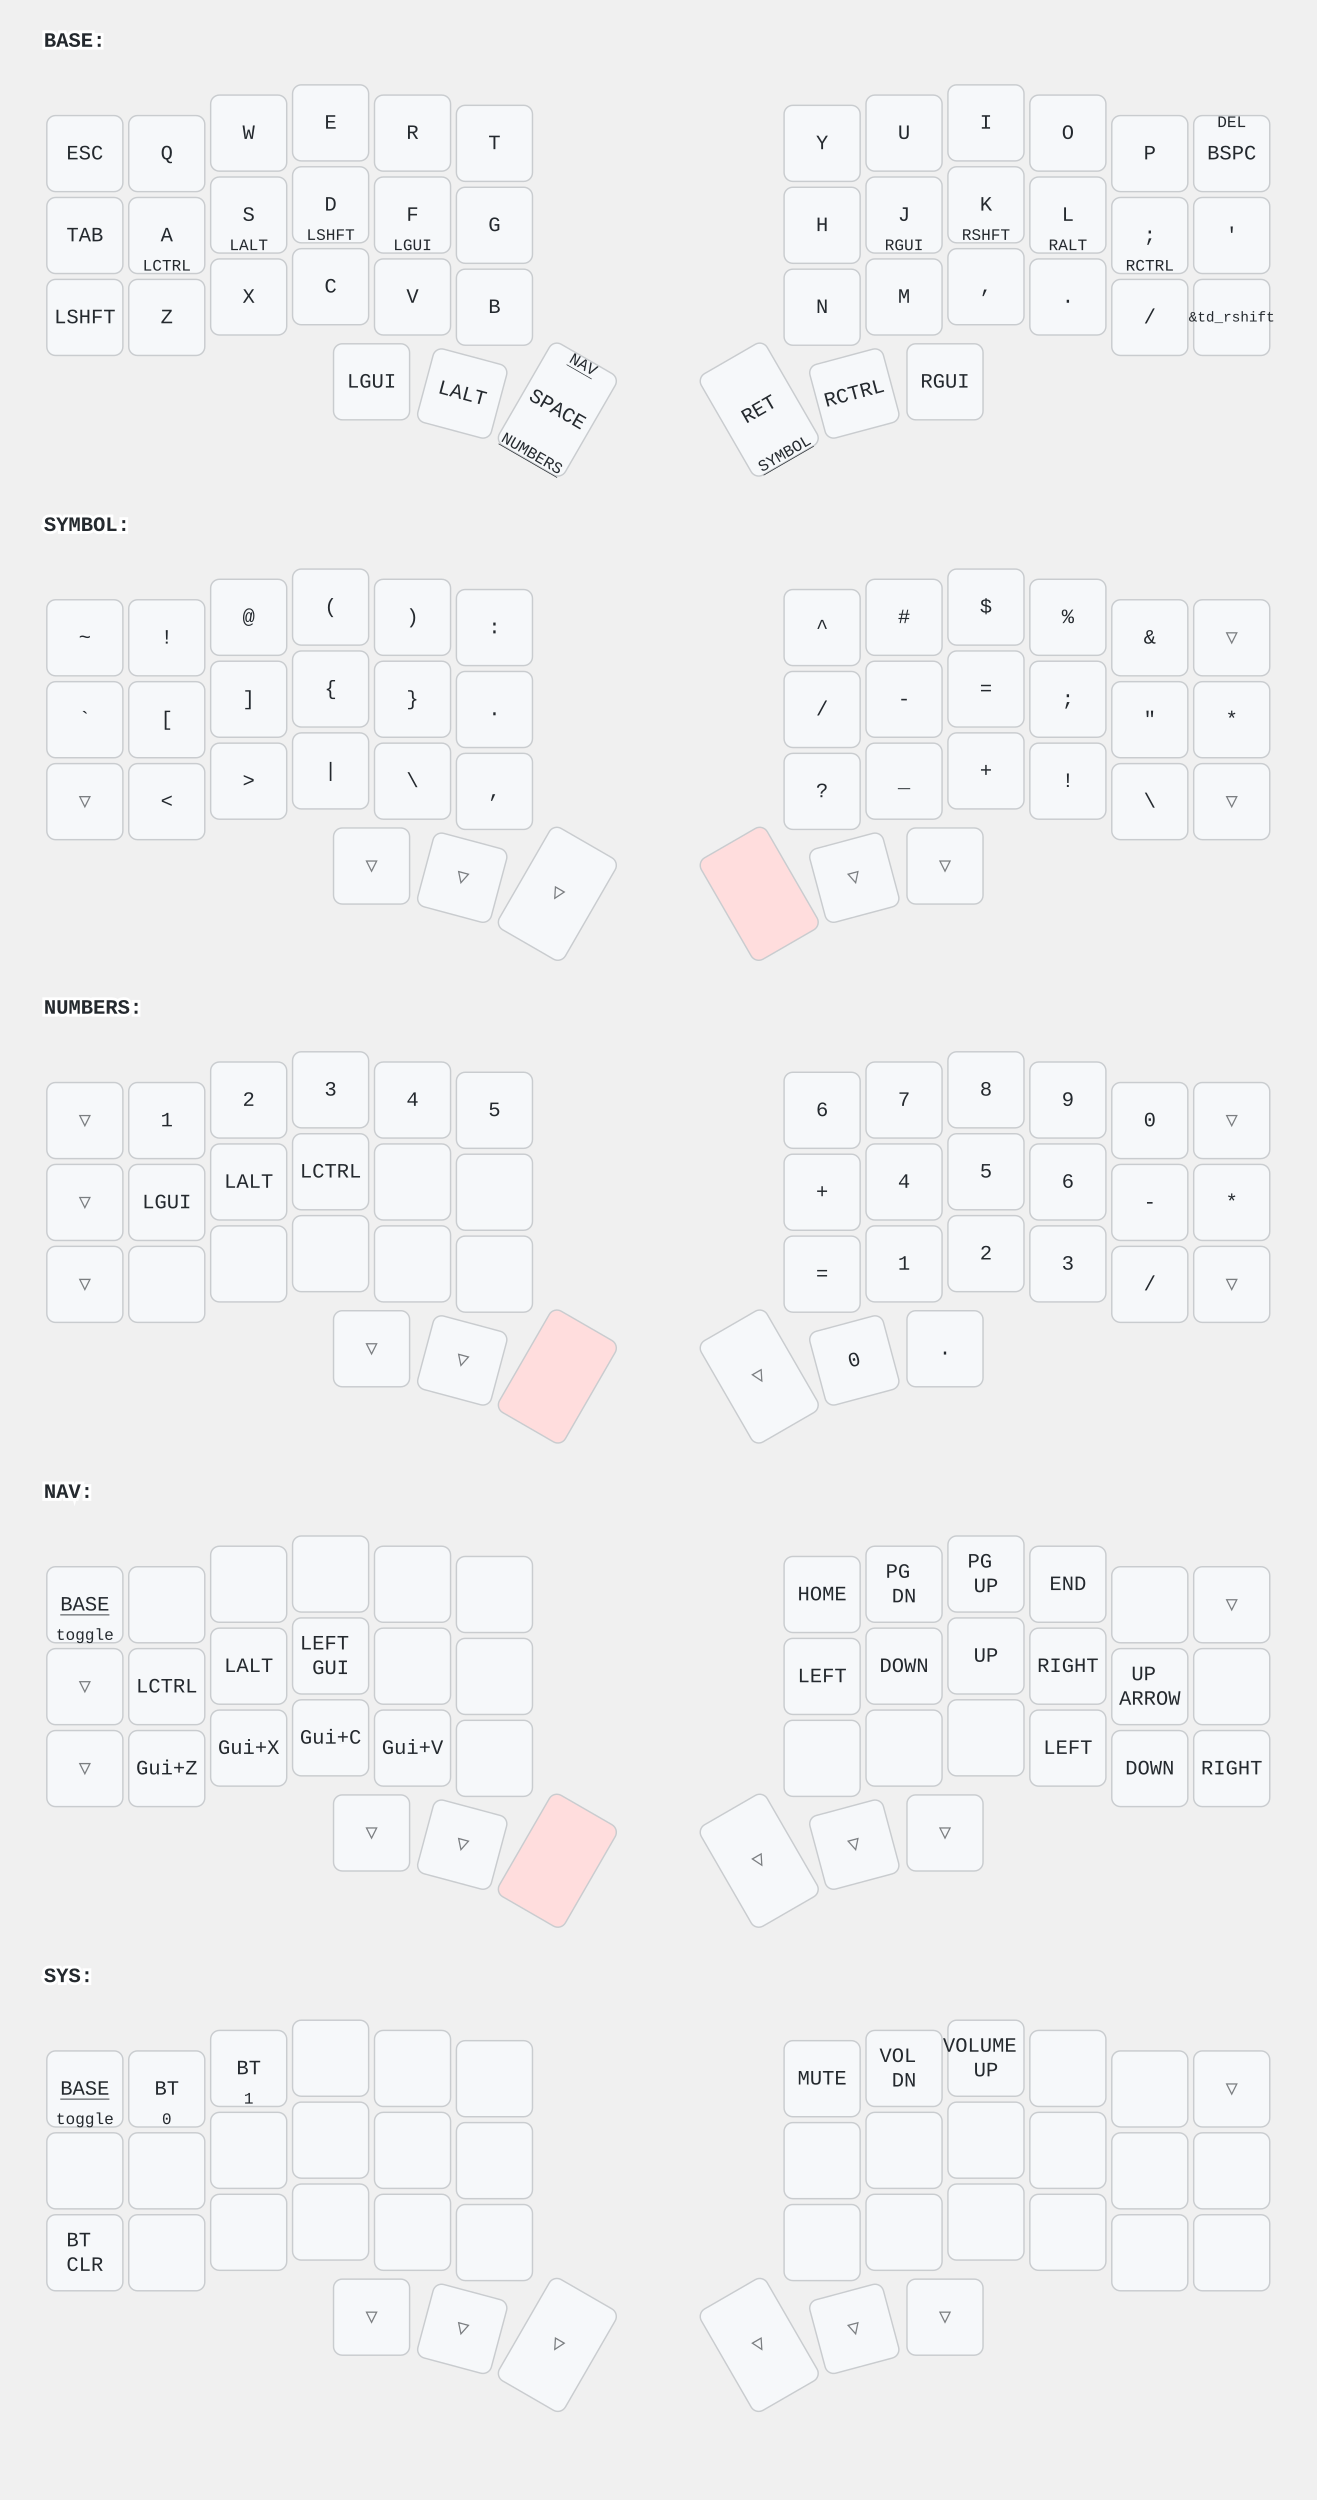
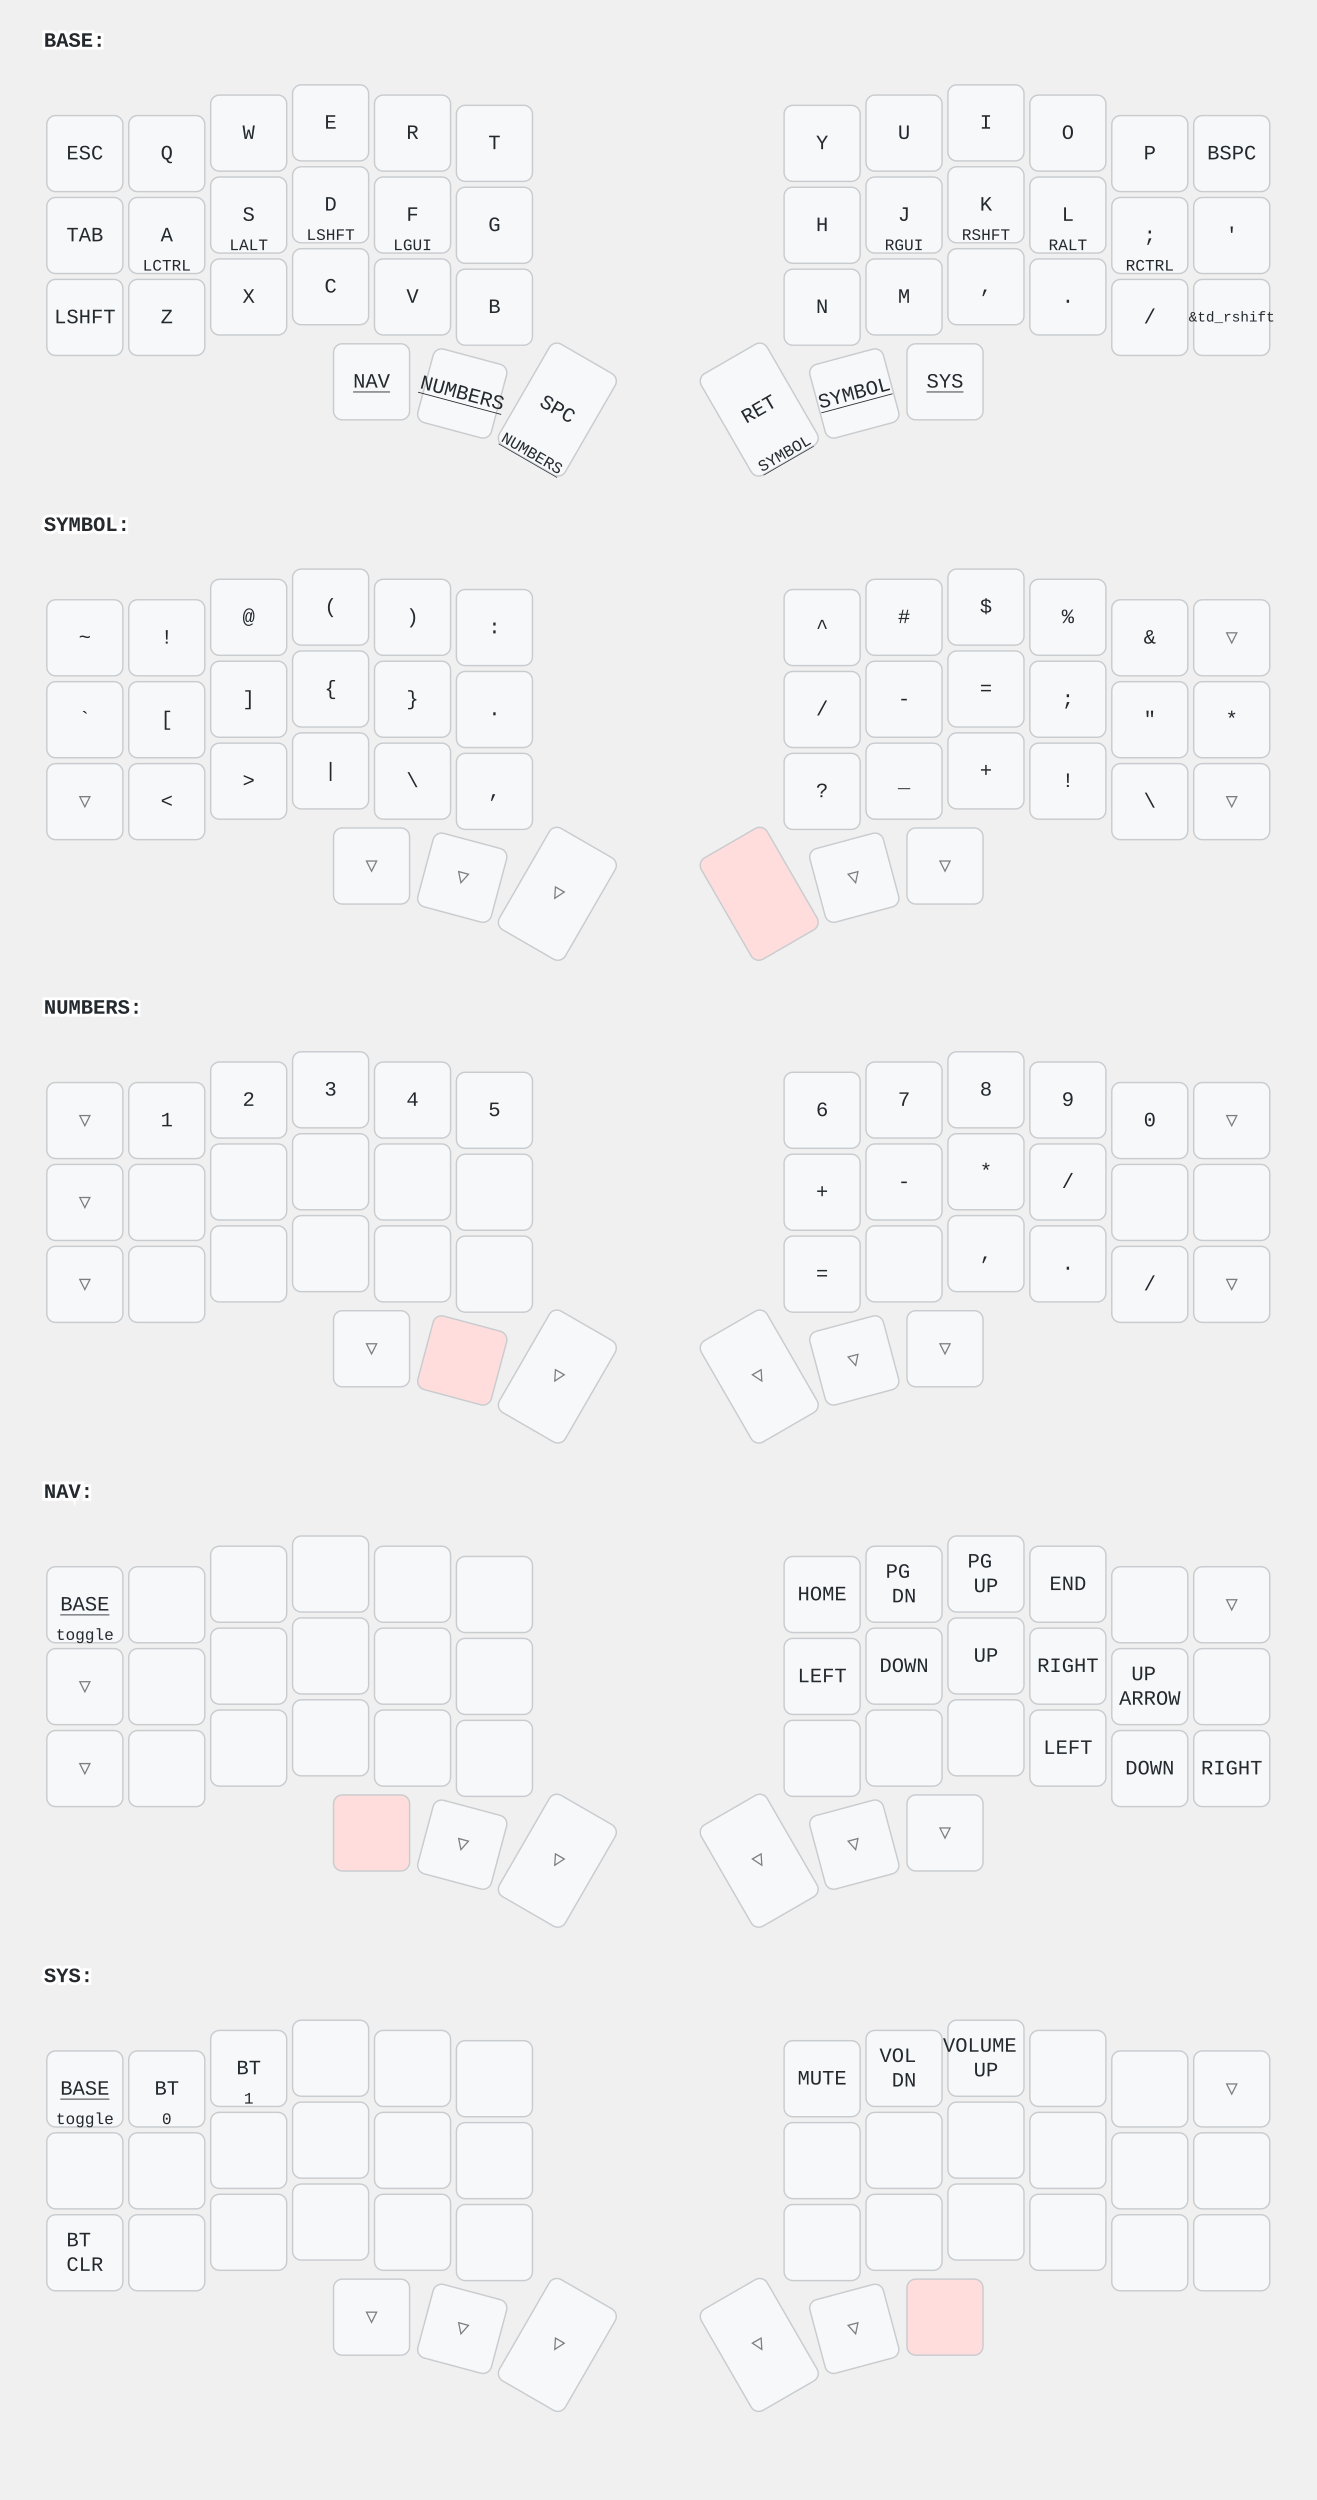
<svg xmlns="http://www.w3.org/2000/svg" width="900" height="1709" viewBox="0 0 900 1709" class="keymap">
  <style>/* inherit to force styles through use tags */
svg path {
    fill: inherit;
}

/* font and background color specifications */
svg.keymap {
    font-family: SFMono-Regular,Consolas,Liberation Mono,Menlo,monospace;
    font-size: 14px;
    font-kerning: normal;
    text-rendering: optimizeLegibility;
    fill: #24292e;
}

/* default key styling */
rect.key {
    fill: #f6f8fa;
}

rect.key, rect.combo {
    stroke: #c9cccf;
    stroke-width: 1;
}

/* default key side styling, only used is draw_key_sides is set */
rect.side {
    filter: brightness(90%);
}

/* color accent for combo boxes */
rect.combo, rect.combo-separate {
    fill: #cdf;
}

/* color accent for held keys */
rect.held, rect.combo.held {
    fill: #fdd;
}

/* color accent for ghost (optional) keys */
rect.ghost, rect.combo.ghost {
    stroke-dasharray: 4, 4;
    stroke-width: 2;
}

text {
    text-anchor: middle;
    dominant-baseline: middle;
}

/* styling for layer labels */
text.label {
    font-weight: bold;
    text-anchor: start;
    stroke: white;
    stroke-width: 4;
    paint-order: stroke;
}

/* styling for optional footer */
text.footer {
    text-anchor: end;
    dominant-baseline: auto;
    stroke: white;
    stroke-width: 4;
    paint-order: stroke;
}

/* styling for combo tap, and key non-tap label text */
text.combo, text.hold, text.shifted, text.left, text.right {
    font-size: 11px;
}

text.hold {
    text-anchor: middle;
    dominant-baseline: auto;
}

text.shifted {
    text-anchor: middle;
    dominant-baseline: hanging;
}

text.left {
    text-anchor: start;
}

text.right {
    text-anchor: end;
}

text.layer-activator {
    text-decoration: underline;
}

/* styling for hold/shifted label text in combo box */
text.combo.hold, text.combo.shifted, text.combo.left, text.combo.right {
    font-size: 8px;
}

/* lighter symbol for transparent keys */
text.trans {
    fill: #7b7e81;
}

/* styling for combo dendrons */
path.combo {
    stroke-width: 1;
    stroke: gray;
    fill: none;
}

/* Start Tabler Icons Cleanup */
/* cannot use height/width with glyphs */
.icon-tabler &gt; path {
    fill: inherit;
    stroke: inherit;
    stroke-width: 2;
}
/* hide tabler's default box */
.icon-tabler &gt; path[stroke="none"][fill="none"] {
    visibility: hidden;
}
/* End Tabler Icons Cleanup */
</style>
  <g transform="translate(30, 0)" class="layer-BASE">
    <text x="0" y="28" class="label" id="BASE">BASE:</text>
    <g transform="translate(0, 56)">
      <g transform="translate(28, 49)" class="key keypos-0">
        <rect rx="6" ry="6" x="-26" y="-26" width="52" height="52" class="key" />
        <text x="0" y="0" class="key tap">ESC</text>
      </g>
      <g transform="translate(84, 49)" class="key keypos-1">
        <rect rx="6" ry="6" x="-26" y="-26" width="52" height="52" class="key" />
        <text x="0" y="0" class="key tap">Q</text>
      </g>
      <g transform="translate(140, 35)" class="key keypos-2">
        <rect rx="6" ry="6" x="-26" y="-26" width="52" height="52" class="key" />
        <text x="0" y="0" class="key tap">W</text>
      </g>
      <g transform="translate(196, 28)" class="key keypos-3">
        <rect rx="6" ry="6" x="-26" y="-26" width="52" height="52" class="key" />
        <text x="0" y="0" class="key tap">E</text>
      </g>
      <g transform="translate(252, 35)" class="key keypos-4">
        <rect rx="6" ry="6" x="-26" y="-26" width="52" height="52" class="key" />
        <text x="0" y="0" class="key tap">R</text>
      </g>
      <g transform="translate(308, 42)" class="key keypos-5">
        <rect rx="6" ry="6" x="-26" y="-26" width="52" height="52" class="key" />
        <text x="0" y="0" class="key tap">T</text>
      </g>
      <g transform="translate(532, 42)" class="key keypos-6">
        <rect rx="6" ry="6" x="-26" y="-26" width="52" height="52" class="key" />
        <text x="0" y="0" class="key tap">Y</text>
      </g>
      <g transform="translate(588, 35)" class="key keypos-7">
        <rect rx="6" ry="6" x="-26" y="-26" width="52" height="52" class="key" />
        <text x="0" y="0" class="key tap">U</text>
      </g>
      <g transform="translate(644, 28)" class="key keypos-8">
        <rect rx="6" ry="6" x="-26" y="-26" width="52" height="52" class="key" />
        <text x="0" y="0" class="key tap">I</text>
      </g>
      <g transform="translate(700, 35)" class="key keypos-9">
        <rect rx="6" ry="6" x="-26" y="-26" width="52" height="52" class="key" />
        <text x="0" y="0" class="key tap">O</text>
      </g>
      <g transform="translate(756, 49)" class="key keypos-10">
        <rect rx="6" ry="6" x="-26" y="-26" width="52" height="52" class="key" />
        <text x="0" y="0" class="key tap">P</text>
      </g>
      <g transform="translate(812, 49)" class="key keypos-11">
        <rect rx="6" ry="6" x="-26" y="-26" width="52" height="52" class="key" />
        <text x="0" y="0" class="key tap">BSPC</text>
-         <text x="0" y="-24" class="key shifted">DEL</text>
      </g>
      <g transform="translate(28, 105)" class="key keypos-12">
        <rect rx="6" ry="6" x="-26" y="-26" width="52" height="52" class="key" />
        <text x="0" y="0" class="key tap">TAB</text>
      </g>
      <g transform="translate(84, 105)" class="key keypos-13">
        <rect rx="6" ry="6" x="-26" y="-26" width="52" height="52" class="key" />
        <text x="0" y="0" class="key tap">A</text>
        <text x="0" y="24" class="key hold">LCTRL</text>
      </g>
      <g transform="translate(140, 91)" class="key keypos-14">
        <rect rx="6" ry="6" x="-26" y="-26" width="52" height="52" class="key" />
        <text x="0" y="0" class="key tap">S</text>
        <text x="0" y="24" class="key hold">LALT</text>
      </g>
      <g transform="translate(196, 84)" class="key keypos-15">
        <rect rx="6" ry="6" x="-26" y="-26" width="52" height="52" class="key" />
        <text x="0" y="0" class="key tap">D</text>
        <text x="0" y="24" class="key hold">LSHFT</text>
      </g>
      <g transform="translate(252, 91)" class="key keypos-16">
        <rect rx="6" ry="6" x="-26" y="-26" width="52" height="52" class="key" />
        <text x="0" y="0" class="key tap">F</text>
        <text x="0" y="24" class="key hold">LGUI</text>
      </g>
      <g transform="translate(308, 98)" class="key keypos-17">
        <rect rx="6" ry="6" x="-26" y="-26" width="52" height="52" class="key" />
        <text x="0" y="0" class="key tap">G</text>
      </g>
      <g transform="translate(532, 98)" class="key keypos-18">
        <rect rx="6" ry="6" x="-26" y="-26" width="52" height="52" class="key" />
        <text x="0" y="0" class="key tap">H</text>
      </g>
      <g transform="translate(588, 91)" class="key keypos-19">
        <rect rx="6" ry="6" x="-26" y="-26" width="52" height="52" class="key" />
        <text x="0" y="0" class="key tap">J</text>
        <text x="0" y="24" class="key hold">RGUI</text>
      </g>
      <g transform="translate(644, 84)" class="key keypos-20">
        <rect rx="6" ry="6" x="-26" y="-26" width="52" height="52" class="key" />
        <text x="0" y="0" class="key tap">K</text>
        <text x="0" y="24" class="key hold">RSHFT</text>
      </g>
      <g transform="translate(700, 91)" class="key keypos-21">
        <rect rx="6" ry="6" x="-26" y="-26" width="52" height="52" class="key" />
        <text x="0" y="0" class="key tap">L</text>
        <text x="0" y="24" class="key hold">RALT</text>
      </g>
      <g transform="translate(756, 105)" class="key keypos-22">
        <rect rx="6" ry="6" x="-26" y="-26" width="52" height="52" class="key" />
        <text x="0" y="0" class="key tap">;</text>
        <text x="0" y="24" class="key hold">RCTRL</text>
      </g>
      <g transform="translate(812, 105)" class="key keypos-23">
        <rect rx="6" ry="6" x="-26" y="-26" width="52" height="52" class="key" />
        <text x="0" y="0" class="key tap">'</text>
      </g>
      <g transform="translate(28, 161)" class="key keypos-24">
        <rect rx="6" ry="6" x="-26" y="-26" width="52" height="52" class="key" />
        <text x="0" y="0" class="key tap">LSHFT</text>
      </g>
      <g transform="translate(84, 161)" class="key keypos-25">
        <rect rx="6" ry="6" x="-26" y="-26" width="52" height="52" class="key" />
        <text x="0" y="0" class="key tap">Z</text>
      </g>
      <g transform="translate(140, 147)" class="key keypos-26">
        <rect rx="6" ry="6" x="-26" y="-26" width="52" height="52" class="key" />
        <text x="0" y="0" class="key tap">X</text>
      </g>
      <g transform="translate(196, 140)" class="key keypos-27">
        <rect rx="6" ry="6" x="-26" y="-26" width="52" height="52" class="key" />
        <text x="0" y="0" class="key tap">C</text>
      </g>
      <g transform="translate(252, 147)" class="key keypos-28">
        <rect rx="6" ry="6" x="-26" y="-26" width="52" height="52" class="key" />
        <text x="0" y="0" class="key tap">V</text>
      </g>
      <g transform="translate(308, 154)" class="key keypos-29">
        <rect rx="6" ry="6" x="-26" y="-26" width="52" height="52" class="key" />
        <text x="0" y="0" class="key tap">B</text>
      </g>
      <g transform="translate(532, 154)" class="key keypos-30">
        <rect rx="6" ry="6" x="-26" y="-26" width="52" height="52" class="key" />
        <text x="0" y="0" class="key tap">N</text>
      </g>
      <g transform="translate(588, 147)" class="key keypos-31">
        <rect rx="6" ry="6" x="-26" y="-26" width="52" height="52" class="key" />
        <text x="0" y="0" class="key tap">M</text>
      </g>
      <g transform="translate(644, 140)" class="key keypos-32">
        <rect rx="6" ry="6" x="-26" y="-26" width="52" height="52" class="key" />
        <text x="0" y="0" class="key tap">,</text>
      </g>
      <g transform="translate(700, 147)" class="key keypos-33">
        <rect rx="6" ry="6" x="-26" y="-26" width="52" height="52" class="key" />
        <text x="0" y="0" class="key tap">.</text>
      </g>
      <g transform="translate(756, 161)" class="key keypos-34">
        <rect rx="6" ry="6" x="-26" y="-26" width="52" height="52" class="key" />
        <text x="0" y="0" class="key tap">/</text>
      </g>
      <g transform="translate(812, 161)" class="key keypos-35">
        <rect rx="6" ry="6" x="-26" y="-26" width="52" height="52" class="key" />
        <text x="0" y="0" class="key tap">
          <tspan style="font-size: 70%">&amp;td_rshift</tspan>
        </text>
      </g>
      <g transform="translate(224, 205)" class="key keypos-36">
        <rect rx="6" ry="6" x="-26" y="-26" width="52" height="52" class="key" />
-         <text x="0" y="0" class="key tap">LGUI</text>
+         <a href="#NAV">
+           <text x="0" y="0" class="key tap layer-activator">NAV</text>
+         </a>
      </g>
      <g transform="translate(286, 213) rotate(15.0)" class="key keypos-37">
        <rect rx="6" ry="6" x="-26" y="-26" width="52" height="52" class="key" />
-         <text x="0" y="0" class="key tap">LALT</text>
+         <a href="#NUMBERS">
+           <text x="0" y="0" class="key tap layer-activator">NUMBERS</text>
+         </a>
      </g>
      <g transform="translate(351, 224) rotate(30.0)" class="key keypos-38">
        <rect rx="6" ry="6" x="-26" y="-40" width="52" height="80" class="key" />
-         <text x="0" y="0" class="key tap">SPACE</text>
+         <text x="0" y="0" class="key tap">SPC</text>
        <a href="#NUMBERS">
          <text x="0" y="38" class="key hold layer-activator">NUMBERS</text>
-         </a>
-         <a href="#NAV">
-           <text x="0" y="-38" class="key shifted layer-activator">NAV</text>
        </a>
      </g>
      <g transform="translate(489, 224) rotate(-30.0)" class="key keypos-39">
        <rect rx="6" ry="6" x="-26" y="-40" width="52" height="80" class="key" />
        <text x="0" y="0" class="key tap">RET</text>
        <a href="#SYMBOL">
          <text x="0" y="38" class="key hold layer-activator">SYMBOL</text>
        </a>
      </g>
      <g transform="translate(554, 213) rotate(-15.0)" class="key keypos-40">
        <rect rx="6" ry="6" x="-26" y="-26" width="52" height="52" class="key" />
-         <text x="0" y="0" class="key tap">RCTRL</text>
+         <a href="#SYMBOL">
+           <text x="0" y="0" class="key tap layer-activator">SYMBOL</text>
+         </a>
      </g>
      <g transform="translate(616, 205)" class="key keypos-41">
        <rect rx="6" ry="6" x="-26" y="-26" width="52" height="52" class="key" />
-         <text x="0" y="0" class="key tap">RGUI</text>
+         <a href="#SYS">
+           <text x="0" y="0" class="key tap layer-activator">SYS</text>
+         </a>
      </g>
    </g>
  </g>
  <g transform="translate(30, 331)" class="layer-SYMBOL">
    <text x="0" y="28" class="label" id="SYMBOL">SYMBOL:</text>
    <g transform="translate(0, 56)">
      <g transform="translate(28, 49)" class="key keypos-0">
        <rect rx="6" ry="6" x="-26" y="-26" width="52" height="52" class="key" />
        <text x="0" y="0" class="key tap">~</text>
      </g>
      <g transform="translate(84, 49)" class="key keypos-1">
        <rect rx="6" ry="6" x="-26" y="-26" width="52" height="52" class="key" />
        <text x="0" y="0" class="key tap">!</text>
      </g>
      <g transform="translate(140, 35)" class="key keypos-2">
        <rect rx="6" ry="6" x="-26" y="-26" width="52" height="52" class="key" />
        <text x="0" y="0" class="key tap">@</text>
      </g>
      <g transform="translate(196, 28)" class="key keypos-3">
        <rect rx="6" ry="6" x="-26" y="-26" width="52" height="52" class="key" />
        <text x="0" y="0" class="key tap">(</text>
      </g>
      <g transform="translate(252, 35)" class="key keypos-4">
        <rect rx="6" ry="6" x="-26" y="-26" width="52" height="52" class="key" />
        <text x="0" y="0" class="key tap">)</text>
      </g>
      <g transform="translate(308, 42)" class="key keypos-5">
        <rect rx="6" ry="6" x="-26" y="-26" width="52" height="52" class="key" />
        <text x="0" y="0" class="key tap">:</text>
      </g>
      <g transform="translate(532, 42)" class="key keypos-6">
        <rect rx="6" ry="6" x="-26" y="-26" width="52" height="52" class="key" />
        <text x="0" y="0" class="key tap">^</text>
      </g>
      <g transform="translate(588, 35)" class="key keypos-7">
        <rect rx="6" ry="6" x="-26" y="-26" width="52" height="52" class="key" />
        <text x="0" y="0" class="key tap">#</text>
      </g>
      <g transform="translate(644, 28)" class="key keypos-8">
        <rect rx="6" ry="6" x="-26" y="-26" width="52" height="52" class="key" />
        <text x="0" y="0" class="key tap">$</text>
      </g>
      <g transform="translate(700, 35)" class="key keypos-9">
        <rect rx="6" ry="6" x="-26" y="-26" width="52" height="52" class="key" />
        <text x="0" y="0" class="key tap">%</text>
      </g>
      <g transform="translate(756, 49)" class="key keypos-10">
        <rect rx="6" ry="6" x="-26" y="-26" width="52" height="52" class="key" />
        <text x="0" y="0" class="key tap">&amp;</text>
      </g>
      <g transform="translate(812, 49)" class="key trans keypos-11">
        <rect rx="6" ry="6" x="-26" y="-26" width="52" height="52" class="key trans" />
        <text x="0" y="0" class="key trans tap">▽</text>
      </g>
      <g transform="translate(28, 105)" class="key keypos-12">
        <rect rx="6" ry="6" x="-26" y="-26" width="52" height="52" class="key" />
        <text x="0" y="0" class="key tap">`</text>
      </g>
      <g transform="translate(84, 105)" class="key keypos-13">
        <rect rx="6" ry="6" x="-26" y="-26" width="52" height="52" class="key" />
        <text x="0" y="0" class="key tap">[</text>
      </g>
      <g transform="translate(140, 91)" class="key keypos-14">
        <rect rx="6" ry="6" x="-26" y="-26" width="52" height="52" class="key" />
        <text x="0" y="0" class="key tap">]</text>
      </g>
      <g transform="translate(196, 84)" class="key keypos-15">
        <rect rx="6" ry="6" x="-26" y="-26" width="52" height="52" class="key" />
        <text x="0" y="0" class="key tap">{</text>
      </g>
      <g transform="translate(252, 91)" class="key keypos-16">
        <rect rx="6" ry="6" x="-26" y="-26" width="52" height="52" class="key" />
        <text x="0" y="0" class="key tap">}</text>
      </g>
      <g transform="translate(308, 98)" class="key keypos-17">
        <rect rx="6" ry="6" x="-26" y="-26" width="52" height="52" class="key" />
        <text x="0" y="0" class="key tap">.</text>
      </g>
      <g transform="translate(532, 98)" class="key keypos-18">
        <rect rx="6" ry="6" x="-26" y="-26" width="52" height="52" class="key" />
        <text x="0" y="0" class="key tap">/</text>
      </g>
      <g transform="translate(588, 91)" class="key keypos-19">
        <rect rx="6" ry="6" x="-26" y="-26" width="52" height="52" class="key" />
        <text x="0" y="0" class="key tap">-</text>
      </g>
      <g transform="translate(644, 84)" class="key keypos-20">
        <rect rx="6" ry="6" x="-26" y="-26" width="52" height="52" class="key" />
        <text x="0" y="0" class="key tap">=</text>
      </g>
      <g transform="translate(700, 91)" class="key keypos-21">
        <rect rx="6" ry="6" x="-26" y="-26" width="52" height="52" class="key" />
        <text x="0" y="0" class="key tap">;</text>
      </g>
      <g transform="translate(756, 105)" class="key keypos-22">
        <rect rx="6" ry="6" x="-26" y="-26" width="52" height="52" class="key" />
        <text x="0" y="0" class="key tap">"</text>
      </g>
      <g transform="translate(812, 105)" class="key keypos-23">
        <rect rx="6" ry="6" x="-26" y="-26" width="52" height="52" class="key" />
        <text x="0" y="0" class="key tap">*</text>
      </g>
      <g transform="translate(28, 161)" class="key trans keypos-24">
        <rect rx="6" ry="6" x="-26" y="-26" width="52" height="52" class="key trans" />
        <text x="0" y="0" class="key trans tap">▽</text>
      </g>
      <g transform="translate(84, 161)" class="key keypos-25">
        <rect rx="6" ry="6" x="-26" y="-26" width="52" height="52" class="key" />
        <text x="0" y="0" class="key tap">&lt;</text>
      </g>
      <g transform="translate(140, 147)" class="key keypos-26">
        <rect rx="6" ry="6" x="-26" y="-26" width="52" height="52" class="key" />
        <text x="0" y="0" class="key tap">&gt;</text>
      </g>
      <g transform="translate(196, 140)" class="key keypos-27">
        <rect rx="6" ry="6" x="-26" y="-26" width="52" height="52" class="key" />
        <text x="0" y="0" class="key tap">|</text>
      </g>
      <g transform="translate(252, 147)" class="key keypos-28">
        <rect rx="6" ry="6" x="-26" y="-26" width="52" height="52" class="key" />
        <text x="0" y="0" class="key tap">\</text>
      </g>
      <g transform="translate(308, 154)" class="key keypos-29">
        <rect rx="6" ry="6" x="-26" y="-26" width="52" height="52" class="key" />
        <text x="0" y="0" class="key tap">,</text>
      </g>
      <g transform="translate(532, 154)" class="key keypos-30">
        <rect rx="6" ry="6" x="-26" y="-26" width="52" height="52" class="key" />
        <text x="0" y="0" class="key tap">?</text>
      </g>
      <g transform="translate(588, 147)" class="key keypos-31">
        <rect rx="6" ry="6" x="-26" y="-26" width="52" height="52" class="key" />
        <text x="0" y="0" class="key tap">_</text>
      </g>
      <g transform="translate(644, 140)" class="key keypos-32">
        <rect rx="6" ry="6" x="-26" y="-26" width="52" height="52" class="key" />
        <text x="0" y="0" class="key tap">+</text>
      </g>
      <g transform="translate(700, 147)" class="key keypos-33">
        <rect rx="6" ry="6" x="-26" y="-26" width="52" height="52" class="key" />
        <text x="0" y="0" class="key tap">!</text>
      </g>
      <g transform="translate(756, 161)" class="key keypos-34">
        <rect rx="6" ry="6" x="-26" y="-26" width="52" height="52" class="key" />
        <text x="0" y="0" class="key tap">\</text>
      </g>
      <g transform="translate(812, 161)" class="key trans keypos-35">
        <rect rx="6" ry="6" x="-26" y="-26" width="52" height="52" class="key trans" />
        <text x="0" y="0" class="key trans tap">▽</text>
      </g>
      <g transform="translate(224, 205)" class="key trans keypos-36">
        <rect rx="6" ry="6" x="-26" y="-26" width="52" height="52" class="key trans" />
        <text x="0" y="0" class="key trans tap">▽</text>
      </g>
      <g transform="translate(286, 213) rotate(15.0)" class="key trans keypos-37">
        <rect rx="6" ry="6" x="-26" y="-26" width="52" height="52" class="key trans" />
        <text x="0" y="0" class="key trans tap">▽</text>
      </g>
      <g transform="translate(351, 224) rotate(30.0)" class="key trans keypos-38">
        <rect rx="6" ry="6" x="-26" y="-40" width="52" height="80" class="key trans" />
        <text x="0" y="0" class="key trans tap">▽</text>
      </g>
      <g transform="translate(489, 224) rotate(-30.0)" class="key held keypos-39">
        <rect rx="6" ry="6" x="-26" y="-40" width="52" height="80" class="key held" />
      </g>
      <g transform="translate(554, 213) rotate(-15.0)" class="key trans keypos-40">
        <rect rx="6" ry="6" x="-26" y="-26" width="52" height="52" class="key trans" />
        <text x="0" y="0" class="key trans tap">▽</text>
      </g>
      <g transform="translate(616, 205)" class="key trans keypos-41">
        <rect rx="6" ry="6" x="-26" y="-26" width="52" height="52" class="key trans" />
        <text x="0" y="0" class="key trans tap">▽</text>
      </g>
    </g>
  </g>
  <g transform="translate(30, 661)" class="layer-NUMBERS">
    <text x="0" y="28" class="label" id="NUMBERS">NUMBERS:</text>
    <g transform="translate(0, 56)">
      <g transform="translate(28, 49)" class="key trans keypos-0">
        <rect rx="6" ry="6" x="-26" y="-26" width="52" height="52" class="key trans" />
        <text x="0" y="0" class="key trans tap">▽</text>
      </g>
      <g transform="translate(84, 49)" class="key keypos-1">
        <rect rx="6" ry="6" x="-26" y="-26" width="52" height="52" class="key" />
        <text x="0" y="0" class="key tap">1</text>
      </g>
      <g transform="translate(140, 35)" class="key keypos-2">
        <rect rx="6" ry="6" x="-26" y="-26" width="52" height="52" class="key" />
        <text x="0" y="0" class="key tap">2</text>
      </g>
      <g transform="translate(196, 28)" class="key keypos-3">
        <rect rx="6" ry="6" x="-26" y="-26" width="52" height="52" class="key" />
        <text x="0" y="0" class="key tap">3</text>
      </g>
      <g transform="translate(252, 35)" class="key keypos-4">
        <rect rx="6" ry="6" x="-26" y="-26" width="52" height="52" class="key" />
        <text x="0" y="0" class="key tap">4</text>
      </g>
      <g transform="translate(308, 42)" class="key keypos-5">
        <rect rx="6" ry="6" x="-26" y="-26" width="52" height="52" class="key" />
        <text x="0" y="0" class="key tap">5</text>
      </g>
      <g transform="translate(532, 42)" class="key keypos-6">
        <rect rx="6" ry="6" x="-26" y="-26" width="52" height="52" class="key" />
        <text x="0" y="0" class="key tap">6</text>
      </g>
      <g transform="translate(588, 35)" class="key keypos-7">
        <rect rx="6" ry="6" x="-26" y="-26" width="52" height="52" class="key" />
        <text x="0" y="0" class="key tap">7</text>
      </g>
      <g transform="translate(644, 28)" class="key keypos-8">
        <rect rx="6" ry="6" x="-26" y="-26" width="52" height="52" class="key" />
        <text x="0" y="0" class="key tap">8</text>
      </g>
      <g transform="translate(700, 35)" class="key keypos-9">
        <rect rx="6" ry="6" x="-26" y="-26" width="52" height="52" class="key" />
        <text x="0" y="0" class="key tap">9</text>
      </g>
      <g transform="translate(756, 49)" class="key keypos-10">
        <rect rx="6" ry="6" x="-26" y="-26" width="52" height="52" class="key" />
        <text x="0" y="0" class="key tap">0</text>
      </g>
      <g transform="translate(812, 49)" class="key trans keypos-11">
        <rect rx="6" ry="6" x="-26" y="-26" width="52" height="52" class="key trans" />
        <text x="0" y="0" class="key trans tap">▽</text>
      </g>
      <g transform="translate(28, 105)" class="key trans keypos-12">
        <rect rx="6" ry="6" x="-26" y="-26" width="52" height="52" class="key trans" />
        <text x="0" y="0" class="key trans tap">▽</text>
      </g>
      <g transform="translate(84, 105)" class="key keypos-13">
        <rect rx="6" ry="6" x="-26" y="-26" width="52" height="52" class="key" />
-         <text x="0" y="0" class="key tap">LGUI</text>
      </g>
      <g transform="translate(140, 91)" class="key keypos-14">
        <rect rx="6" ry="6" x="-26" y="-26" width="52" height="52" class="key" />
-         <text x="0" y="0" class="key tap">LALT</text>
      </g>
      <g transform="translate(196, 84)" class="key keypos-15">
        <rect rx="6" ry="6" x="-26" y="-26" width="52" height="52" class="key" />
-         <text x="0" y="0" class="key tap">LCTRL</text>
      </g>
      <g transform="translate(252, 91)" class="key keypos-16">
        <rect rx="6" ry="6" x="-26" y="-26" width="52" height="52" class="key" />
      </g>
      <g transform="translate(308, 98)" class="key keypos-17">
        <rect rx="6" ry="6" x="-26" y="-26" width="52" height="52" class="key" />
      </g>
      <g transform="translate(532, 98)" class="key keypos-18">
        <rect rx="6" ry="6" x="-26" y="-26" width="52" height="52" class="key" />
        <text x="0" y="0" class="key tap">+</text>
      </g>
      <g transform="translate(588, 91)" class="key keypos-19">
        <rect rx="6" ry="6" x="-26" y="-26" width="52" height="52" class="key" />
-         <text x="0" y="0" class="key tap">4</text>
+         <text x="0" y="0" class="key tap">-</text>
      </g>
      <g transform="translate(644, 84)" class="key keypos-20">
        <rect rx="6" ry="6" x="-26" y="-26" width="52" height="52" class="key" />
-         <text x="0" y="0" class="key tap">5</text>
+         <text x="0" y="0" class="key tap">*</text>
      </g>
      <g transform="translate(700, 91)" class="key keypos-21">
        <rect rx="6" ry="6" x="-26" y="-26" width="52" height="52" class="key" />
-         <text x="0" y="0" class="key tap">6</text>
+         <text x="0" y="0" class="key tap">/</text>
      </g>
      <g transform="translate(756, 105)" class="key keypos-22">
        <rect rx="6" ry="6" x="-26" y="-26" width="52" height="52" class="key" />
-         <text x="0" y="0" class="key tap">-</text>
      </g>
      <g transform="translate(812, 105)" class="key keypos-23">
        <rect rx="6" ry="6" x="-26" y="-26" width="52" height="52" class="key" />
-         <text x="0" y="0" class="key tap">*</text>
      </g>
      <g transform="translate(28, 161)" class="key trans keypos-24">
        <rect rx="6" ry="6" x="-26" y="-26" width="52" height="52" class="key trans" />
        <text x="0" y="0" class="key trans tap">▽</text>
      </g>
      <g transform="translate(84, 161)" class="key keypos-25">
        <rect rx="6" ry="6" x="-26" y="-26" width="52" height="52" class="key" />
      </g>
      <g transform="translate(140, 147)" class="key keypos-26">
        <rect rx="6" ry="6" x="-26" y="-26" width="52" height="52" class="key" />
      </g>
      <g transform="translate(196, 140)" class="key keypos-27">
        <rect rx="6" ry="6" x="-26" y="-26" width="52" height="52" class="key" />
      </g>
      <g transform="translate(252, 147)" class="key keypos-28">
        <rect rx="6" ry="6" x="-26" y="-26" width="52" height="52" class="key" />
      </g>
      <g transform="translate(308, 154)" class="key keypos-29">
        <rect rx="6" ry="6" x="-26" y="-26" width="52" height="52" class="key" />
      </g>
      <g transform="translate(532, 154)" class="key keypos-30">
        <rect rx="6" ry="6" x="-26" y="-26" width="52" height="52" class="key" />
        <text x="0" y="0" class="key tap">=</text>
      </g>
      <g transform="translate(588, 147)" class="key keypos-31">
        <rect rx="6" ry="6" x="-26" y="-26" width="52" height="52" class="key" />
-         <text x="0" y="0" class="key tap">1</text>
      </g>
      <g transform="translate(644, 140)" class="key keypos-32">
        <rect rx="6" ry="6" x="-26" y="-26" width="52" height="52" class="key" />
-         <text x="0" y="0" class="key tap">2</text>
+         <text x="0" y="0" class="key tap">,</text>
      </g>
      <g transform="translate(700, 147)" class="key keypos-33">
        <rect rx="6" ry="6" x="-26" y="-26" width="52" height="52" class="key" />
-         <text x="0" y="0" class="key tap">3</text>
+         <text x="0" y="0" class="key tap">.</text>
      </g>
      <g transform="translate(756, 161)" class="key keypos-34">
        <rect rx="6" ry="6" x="-26" y="-26" width="52" height="52" class="key" />
        <text x="0" y="0" class="key tap">/</text>
      </g>
      <g transform="translate(812, 161)" class="key trans keypos-35">
        <rect rx="6" ry="6" x="-26" y="-26" width="52" height="52" class="key trans" />
        <text x="0" y="0" class="key trans tap">▽</text>
      </g>
      <g transform="translate(224, 205)" class="key trans keypos-36">
        <rect rx="6" ry="6" x="-26" y="-26" width="52" height="52" class="key trans" />
        <text x="0" y="0" class="key trans tap">▽</text>
      </g>
-       <g transform="translate(286, 213) rotate(15.0)" class="key trans keypos-37">
-         <rect rx="6" ry="6" x="-26" y="-26" width="52" height="52" class="key trans" />
-         <text x="0" y="0" class="key trans tap">▽</text>
-       </g>
-       <g transform="translate(351, 224) rotate(30.0)" class="key held keypos-38">
-         <rect rx="6" ry="6" x="-26" y="-40" width="52" height="80" class="key held" />
+       <g transform="translate(286, 213) rotate(15.0)" class="key held keypos-37">
+         <rect rx="6" ry="6" x="-26" y="-26" width="52" height="52" class="key held" />
+       </g>
+       <g transform="translate(351, 224) rotate(30.0)" class="key trans keypos-38">
+         <rect rx="6" ry="6" x="-26" y="-40" width="52" height="80" class="key trans" />
+         <text x="0" y="0" class="key trans tap">▽</text>
      </g>
      <g transform="translate(489, 224) rotate(-30.0)" class="key trans keypos-39">
        <rect rx="6" ry="6" x="-26" y="-40" width="52" height="80" class="key trans" />
        <text x="0" y="0" class="key trans tap">▽</text>
      </g>
-       <g transform="translate(554, 213) rotate(-15.0)" class="key keypos-40">
-         <rect rx="6" ry="6" x="-26" y="-26" width="52" height="52" class="key" />
-         <text x="0" y="0" class="key tap">0</text>
-       </g>
-       <g transform="translate(616, 205)" class="key keypos-41">
-         <rect rx="6" ry="6" x="-26" y="-26" width="52" height="52" class="key" />
-         <text x="0" y="0" class="key tap">.</text>
+       <g transform="translate(554, 213) rotate(-15.0)" class="key trans keypos-40">
+         <rect rx="6" ry="6" x="-26" y="-26" width="52" height="52" class="key trans" />
+         <text x="0" y="0" class="key trans tap">▽</text>
+       </g>
+       <g transform="translate(616, 205)" class="key trans keypos-41">
+         <rect rx="6" ry="6" x="-26" y="-26" width="52" height="52" class="key trans" />
+         <text x="0" y="0" class="key trans tap">▽</text>
      </g>
    </g>
  </g>
  <g transform="translate(30, 992)" class="layer-NAV">
    <text x="0" y="28" class="label" id="NAV">NAV:</text>
    <g transform="translate(0, 56)">
      <g transform="translate(28, 49)" class="key keypos-0">
        <rect rx="6" ry="6" x="-26" y="-26" width="52" height="52" class="key" />
        <a href="#BASE">
          <text x="0" y="0" class="key tap layer-activator">BASE</text>
        </a>
        <text x="0" y="24" class="key hold">toggle</text>
      </g>
      <g transform="translate(84, 49)" class="key keypos-1">
        <rect rx="6" ry="6" x="-26" y="-26" width="52" height="52" class="key" />
      </g>
      <g transform="translate(140, 35)" class="key keypos-2">
        <rect rx="6" ry="6" x="-26" y="-26" width="52" height="52" class="key" />
      </g>
      <g transform="translate(196, 28)" class="key keypos-3">
        <rect rx="6" ry="6" x="-26" y="-26" width="52" height="52" class="key" />
      </g>
      <g transform="translate(252, 35)" class="key keypos-4">
        <rect rx="6" ry="6" x="-26" y="-26" width="52" height="52" class="key" />
      </g>
      <g transform="translate(308, 42)" class="key keypos-5">
        <rect rx="6" ry="6" x="-26" y="-26" width="52" height="52" class="key" />
      </g>
      <g transform="translate(532, 42)" class="key keypos-6">
        <rect rx="6" ry="6" x="-26" y="-26" width="52" height="52" class="key" />
        <text x="0" y="0" class="key tap">HOME</text>
      </g>
      <g transform="translate(588, 35)" class="key keypos-7">
        <rect rx="6" ry="6" x="-26" y="-26" width="52" height="52" class="key" />
        <text x="0" y="0" class="key tap">
          <tspan x="0" dy="-0.6em">PG</tspan>
          <tspan x="0" dy="1.2em">DN</tspan>
        </text>
      </g>
      <g transform="translate(644, 28)" class="key keypos-8">
        <rect rx="6" ry="6" x="-26" y="-26" width="52" height="52" class="key" />
        <text x="0" y="0" class="key tap">
          <tspan x="0" dy="-0.6em">PG</tspan>
          <tspan x="0" dy="1.2em">UP</tspan>
        </text>
      </g>
      <g transform="translate(700, 35)" class="key keypos-9">
        <rect rx="6" ry="6" x="-26" y="-26" width="52" height="52" class="key" />
        <text x="0" y="0" class="key tap">END</text>
      </g>
      <g transform="translate(756, 49)" class="key keypos-10">
        <rect rx="6" ry="6" x="-26" y="-26" width="52" height="52" class="key" />
      </g>
      <g transform="translate(812, 49)" class="key trans keypos-11">
        <rect rx="6" ry="6" x="-26" y="-26" width="52" height="52" class="key trans" />
        <text x="0" y="0" class="key trans tap">▽</text>
      </g>
      <g transform="translate(28, 105)" class="key trans keypos-12">
        <rect rx="6" ry="6" x="-26" y="-26" width="52" height="52" class="key trans" />
        <text x="0" y="0" class="key trans tap">▽</text>
      </g>
      <g transform="translate(84, 105)" class="key keypos-13">
        <rect rx="6" ry="6" x="-26" y="-26" width="52" height="52" class="key" />
-         <text x="0" y="0" class="key tap">LCTRL</text>
      </g>
      <g transform="translate(140, 91)" class="key keypos-14">
        <rect rx="6" ry="6" x="-26" y="-26" width="52" height="52" class="key" />
-         <text x="0" y="0" class="key tap">LALT</text>
      </g>
      <g transform="translate(196, 84)" class="key keypos-15">
        <rect rx="6" ry="6" x="-26" y="-26" width="52" height="52" class="key" />
-         <text x="0" y="0" class="key tap">
-           <tspan x="0" dy="-0.6em">LEFT</tspan>
-           <tspan x="0" dy="1.2em">GUI</tspan>
-         </text>
      </g>
      <g transform="translate(252, 91)" class="key keypos-16">
        <rect rx="6" ry="6" x="-26" y="-26" width="52" height="52" class="key" />
      </g>
      <g transform="translate(308, 98)" class="key keypos-17">
        <rect rx="6" ry="6" x="-26" y="-26" width="52" height="52" class="key" />
      </g>
      <g transform="translate(532, 98)" class="key keypos-18">
        <rect rx="6" ry="6" x="-26" y="-26" width="52" height="52" class="key" />
        <text x="0" y="0" class="key tap">LEFT</text>
      </g>
      <g transform="translate(588, 91)" class="key keypos-19">
        <rect rx="6" ry="6" x="-26" y="-26" width="52" height="52" class="key" />
        <text x="0" y="0" class="key tap">DOWN</text>
      </g>
      <g transform="translate(644, 84)" class="key keypos-20">
        <rect rx="6" ry="6" x="-26" y="-26" width="52" height="52" class="key" />
        <text x="0" y="0" class="key tap">UP</text>
      </g>
      <g transform="translate(700, 91)" class="key keypos-21">
        <rect rx="6" ry="6" x="-26" y="-26" width="52" height="52" class="key" />
        <text x="0" y="0" class="key tap">RIGHT</text>
      </g>
      <g transform="translate(756, 105)" class="key keypos-22">
        <rect rx="6" ry="6" x="-26" y="-26" width="52" height="52" class="key" />
        <text x="0" y="0" class="key tap">
          <tspan x="0" dy="-0.6em">UP</tspan>
          <tspan x="0" dy="1.2em">ARROW</tspan>
        </text>
      </g>
      <g transform="translate(812, 105)" class="key keypos-23">
        <rect rx="6" ry="6" x="-26" y="-26" width="52" height="52" class="key" />
      </g>
      <g transform="translate(28, 161)" class="key trans keypos-24">
        <rect rx="6" ry="6" x="-26" y="-26" width="52" height="52" class="key trans" />
        <text x="0" y="0" class="key trans tap">▽</text>
      </g>
      <g transform="translate(84, 161)" class="key keypos-25">
        <rect rx="6" ry="6" x="-26" y="-26" width="52" height="52" class="key" />
-         <text x="0" y="0" class="key tap">Gui+Z</text>
      </g>
      <g transform="translate(140, 147)" class="key keypos-26">
        <rect rx="6" ry="6" x="-26" y="-26" width="52" height="52" class="key" />
-         <text x="0" y="0" class="key tap">Gui+X</text>
      </g>
      <g transform="translate(196, 140)" class="key keypos-27">
        <rect rx="6" ry="6" x="-26" y="-26" width="52" height="52" class="key" />
-         <text x="0" y="0" class="key tap">Gui+C</text>
      </g>
      <g transform="translate(252, 147)" class="key keypos-28">
        <rect rx="6" ry="6" x="-26" y="-26" width="52" height="52" class="key" />
-         <text x="0" y="0" class="key tap">Gui+V</text>
      </g>
      <g transform="translate(308, 154)" class="key keypos-29">
        <rect rx="6" ry="6" x="-26" y="-26" width="52" height="52" class="key" />
      </g>
      <g transform="translate(532, 154)" class="key keypos-30">
        <rect rx="6" ry="6" x="-26" y="-26" width="52" height="52" class="key" />
      </g>
      <g transform="translate(588, 147)" class="key keypos-31">
        <rect rx="6" ry="6" x="-26" y="-26" width="52" height="52" class="key" />
      </g>
      <g transform="translate(644, 140)" class="key keypos-32">
        <rect rx="6" ry="6" x="-26" y="-26" width="52" height="52" class="key" />
      </g>
      <g transform="translate(700, 147)" class="key keypos-33">
        <rect rx="6" ry="6" x="-26" y="-26" width="52" height="52" class="key" />
        <text x="0" y="0" class="key tap">LEFT</text>
      </g>
      <g transform="translate(756, 161)" class="key keypos-34">
        <rect rx="6" ry="6" x="-26" y="-26" width="52" height="52" class="key" />
        <text x="0" y="0" class="key tap">DOWN</text>
      </g>
      <g transform="translate(812, 161)" class="key keypos-35">
        <rect rx="6" ry="6" x="-26" y="-26" width="52" height="52" class="key" />
        <text x="0" y="0" class="key tap">RIGHT</text>
      </g>
-       <g transform="translate(224, 205)" class="key trans keypos-36">
-         <rect rx="6" ry="6" x="-26" y="-26" width="52" height="52" class="key trans" />
-         <text x="0" y="0" class="key trans tap">▽</text>
+       <g transform="translate(224, 205)" class="key held keypos-36">
+         <rect rx="6" ry="6" x="-26" y="-26" width="52" height="52" class="key held" />
      </g>
      <g transform="translate(286, 213) rotate(15.0)" class="key trans keypos-37">
        <rect rx="6" ry="6" x="-26" y="-26" width="52" height="52" class="key trans" />
        <text x="0" y="0" class="key trans tap">▽</text>
      </g>
-       <g transform="translate(351, 224) rotate(30.0)" class="key held keypos-38">
-         <rect rx="6" ry="6" x="-26" y="-40" width="52" height="80" class="key held" />
+       <g transform="translate(351, 224) rotate(30.0)" class="key trans keypos-38">
+         <rect rx="6" ry="6" x="-26" y="-40" width="52" height="80" class="key trans" />
+         <text x="0" y="0" class="key trans tap">▽</text>
      </g>
      <g transform="translate(489, 224) rotate(-30.0)" class="key trans keypos-39">
        <rect rx="6" ry="6" x="-26" y="-40" width="52" height="80" class="key trans" />
        <text x="0" y="0" class="key trans tap">▽</text>
      </g>
      <g transform="translate(554, 213) rotate(-15.0)" class="key trans keypos-40">
        <rect rx="6" ry="6" x="-26" y="-26" width="52" height="52" class="key trans" />
        <text x="0" y="0" class="key trans tap">▽</text>
      </g>
      <g transform="translate(616, 205)" class="key trans keypos-41">
        <rect rx="6" ry="6" x="-26" y="-26" width="52" height="52" class="key trans" />
        <text x="0" y="0" class="key trans tap">▽</text>
      </g>
    </g>
  </g>
  <g transform="translate(30, 1323)" class="layer-SYS">
    <text x="0" y="28" class="label" id="SYS">SYS:</text>
    <g transform="translate(0, 56)">
      <g transform="translate(28, 49)" class="key keypos-0">
        <rect rx="6" ry="6" x="-26" y="-26" width="52" height="52" class="key" />
        <a href="#BASE">
          <text x="0" y="0" class="key tap layer-activator">BASE</text>
        </a>
        <text x="0" y="24" class="key hold">toggle</text>
      </g>
      <g transform="translate(84, 49)" class="key keypos-1">
        <rect rx="6" ry="6" x="-26" y="-26" width="52" height="52" class="key" />
        <text x="0" y="0" class="key tap">BT</text>
        <text x="0" y="24" class="key hold">0</text>
      </g>
      <g transform="translate(140, 35)" class="key keypos-2">
        <rect rx="6" ry="6" x="-26" y="-26" width="52" height="52" class="key" />
        <text x="0" y="0" class="key tap">BT</text>
        <text x="0" y="24" class="key hold">1</text>
      </g>
      <g transform="translate(196, 28)" class="key keypos-3">
        <rect rx="6" ry="6" x="-26" y="-26" width="52" height="52" class="key" />
      </g>
      <g transform="translate(252, 35)" class="key keypos-4">
        <rect rx="6" ry="6" x="-26" y="-26" width="52" height="52" class="key" />
      </g>
      <g transform="translate(308, 42)" class="key keypos-5">
        <rect rx="6" ry="6" x="-26" y="-26" width="52" height="52" class="key" />
      </g>
      <g transform="translate(532, 42)" class="key keypos-6">
        <rect rx="6" ry="6" x="-26" y="-26" width="52" height="52" class="key" />
        <text x="0" y="0" class="key tap">MUTE</text>
      </g>
      <g transform="translate(588, 35)" class="key keypos-7">
        <rect rx="6" ry="6" x="-26" y="-26" width="52" height="52" class="key" />
        <text x="0" y="0" class="key tap">
          <tspan x="0" dy="-0.6em">VOL</tspan>
          <tspan x="0" dy="1.2em">DN</tspan>
        </text>
      </g>
      <g transform="translate(644, 28)" class="key keypos-8">
        <rect rx="6" ry="6" x="-26" y="-26" width="52" height="52" class="key" />
        <text x="0" y="0" class="key tap">
          <tspan x="0" dy="-0.6em">VOLUME</tspan>
          <tspan x="0" dy="1.2em">UP</tspan>
        </text>
      </g>
      <g transform="translate(700, 35)" class="key keypos-9">
        <rect rx="6" ry="6" x="-26" y="-26" width="52" height="52" class="key" />
      </g>
      <g transform="translate(756, 49)" class="key keypos-10">
        <rect rx="6" ry="6" x="-26" y="-26" width="52" height="52" class="key" />
      </g>
      <g transform="translate(812, 49)" class="key trans keypos-11">
        <rect rx="6" ry="6" x="-26" y="-26" width="52" height="52" class="key trans" />
        <text x="0" y="0" class="key trans tap">▽</text>
      </g>
      <g transform="translate(28, 105)" class="key keypos-12">
        <rect rx="6" ry="6" x="-26" y="-26" width="52" height="52" class="key" />
      </g>
      <g transform="translate(84, 105)" class="key keypos-13">
        <rect rx="6" ry="6" x="-26" y="-26" width="52" height="52" class="key" />
      </g>
      <g transform="translate(140, 91)" class="key keypos-14">
        <rect rx="6" ry="6" x="-26" y="-26" width="52" height="52" class="key" />
      </g>
      <g transform="translate(196, 84)" class="key keypos-15">
        <rect rx="6" ry="6" x="-26" y="-26" width="52" height="52" class="key" />
      </g>
      <g transform="translate(252, 91)" class="key keypos-16">
        <rect rx="6" ry="6" x="-26" y="-26" width="52" height="52" class="key" />
      </g>
      <g transform="translate(308, 98)" class="key keypos-17">
        <rect rx="6" ry="6" x="-26" y="-26" width="52" height="52" class="key" />
      </g>
      <g transform="translate(532, 98)" class="key keypos-18">
        <rect rx="6" ry="6" x="-26" y="-26" width="52" height="52" class="key" />
      </g>
      <g transform="translate(588, 91)" class="key keypos-19">
        <rect rx="6" ry="6" x="-26" y="-26" width="52" height="52" class="key" />
      </g>
      <g transform="translate(644, 84)" class="key keypos-20">
        <rect rx="6" ry="6" x="-26" y="-26" width="52" height="52" class="key" />
      </g>
      <g transform="translate(700, 91)" class="key keypos-21">
        <rect rx="6" ry="6" x="-26" y="-26" width="52" height="52" class="key" />
      </g>
      <g transform="translate(756, 105)" class="key keypos-22">
        <rect rx="6" ry="6" x="-26" y="-26" width="52" height="52" class="key" />
      </g>
      <g transform="translate(812, 105)" class="key keypos-23">
        <rect rx="6" ry="6" x="-26" y="-26" width="52" height="52" class="key" />
      </g>
      <g transform="translate(28, 161)" class="key keypos-24">
        <rect rx="6" ry="6" x="-26" y="-26" width="52" height="52" class="key" />
        <text x="0" y="0" class="key tap">
          <tspan x="0" dy="-0.6em">BT</tspan>
          <tspan x="0" dy="1.2em">CLR</tspan>
        </text>
      </g>
      <g transform="translate(84, 161)" class="key keypos-25">
        <rect rx="6" ry="6" x="-26" y="-26" width="52" height="52" class="key" />
      </g>
      <g transform="translate(140, 147)" class="key keypos-26">
        <rect rx="6" ry="6" x="-26" y="-26" width="52" height="52" class="key" />
      </g>
      <g transform="translate(196, 140)" class="key keypos-27">
        <rect rx="6" ry="6" x="-26" y="-26" width="52" height="52" class="key" />
      </g>
      <g transform="translate(252, 147)" class="key keypos-28">
        <rect rx="6" ry="6" x="-26" y="-26" width="52" height="52" class="key" />
      </g>
      <g transform="translate(308, 154)" class="key keypos-29">
        <rect rx="6" ry="6" x="-26" y="-26" width="52" height="52" class="key" />
      </g>
      <g transform="translate(532, 154)" class="key keypos-30">
        <rect rx="6" ry="6" x="-26" y="-26" width="52" height="52" class="key" />
      </g>
      <g transform="translate(588, 147)" class="key keypos-31">
        <rect rx="6" ry="6" x="-26" y="-26" width="52" height="52" class="key" />
      </g>
      <g transform="translate(644, 140)" class="key keypos-32">
        <rect rx="6" ry="6" x="-26" y="-26" width="52" height="52" class="key" />
      </g>
      <g transform="translate(700, 147)" class="key keypos-33">
        <rect rx="6" ry="6" x="-26" y="-26" width="52" height="52" class="key" />
      </g>
      <g transform="translate(756, 161)" class="key keypos-34">
        <rect rx="6" ry="6" x="-26" y="-26" width="52" height="52" class="key" />
      </g>
      <g transform="translate(812, 161)" class="key keypos-35">
        <rect rx="6" ry="6" x="-26" y="-26" width="52" height="52" class="key" />
      </g>
      <g transform="translate(224, 205)" class="key trans keypos-36">
        <rect rx="6" ry="6" x="-26" y="-26" width="52" height="52" class="key trans" />
        <text x="0" y="0" class="key trans tap">▽</text>
      </g>
      <g transform="translate(286, 213) rotate(15.0)" class="key trans keypos-37">
        <rect rx="6" ry="6" x="-26" y="-26" width="52" height="52" class="key trans" />
        <text x="0" y="0" class="key trans tap">▽</text>
      </g>
      <g transform="translate(351, 224) rotate(30.0)" class="key trans keypos-38">
        <rect rx="6" ry="6" x="-26" y="-40" width="52" height="80" class="key trans" />
        <text x="0" y="0" class="key trans tap">▽</text>
      </g>
      <g transform="translate(489, 224) rotate(-30.0)" class="key trans keypos-39">
        <rect rx="6" ry="6" x="-26" y="-40" width="52" height="80" class="key trans" />
        <text x="0" y="0" class="key trans tap">▽</text>
      </g>
      <g transform="translate(554, 213) rotate(-15.0)" class="key trans keypos-40">
        <rect rx="6" ry="6" x="-26" y="-26" width="52" height="52" class="key trans" />
        <text x="0" y="0" class="key trans tap">▽</text>
      </g>
-       <g transform="translate(616, 205)" class="key trans keypos-41">
-         <rect rx="6" ry="6" x="-26" y="-26" width="52" height="52" class="key trans" />
-         <text x="0" y="0" class="key trans tap">▽</text>
+       <g transform="translate(616, 205)" class="key held keypos-41">
+         <rect rx="6" ry="6" x="-26" y="-26" width="52" height="52" class="key held" />
      </g>
    </g>
  </g>
</svg>
